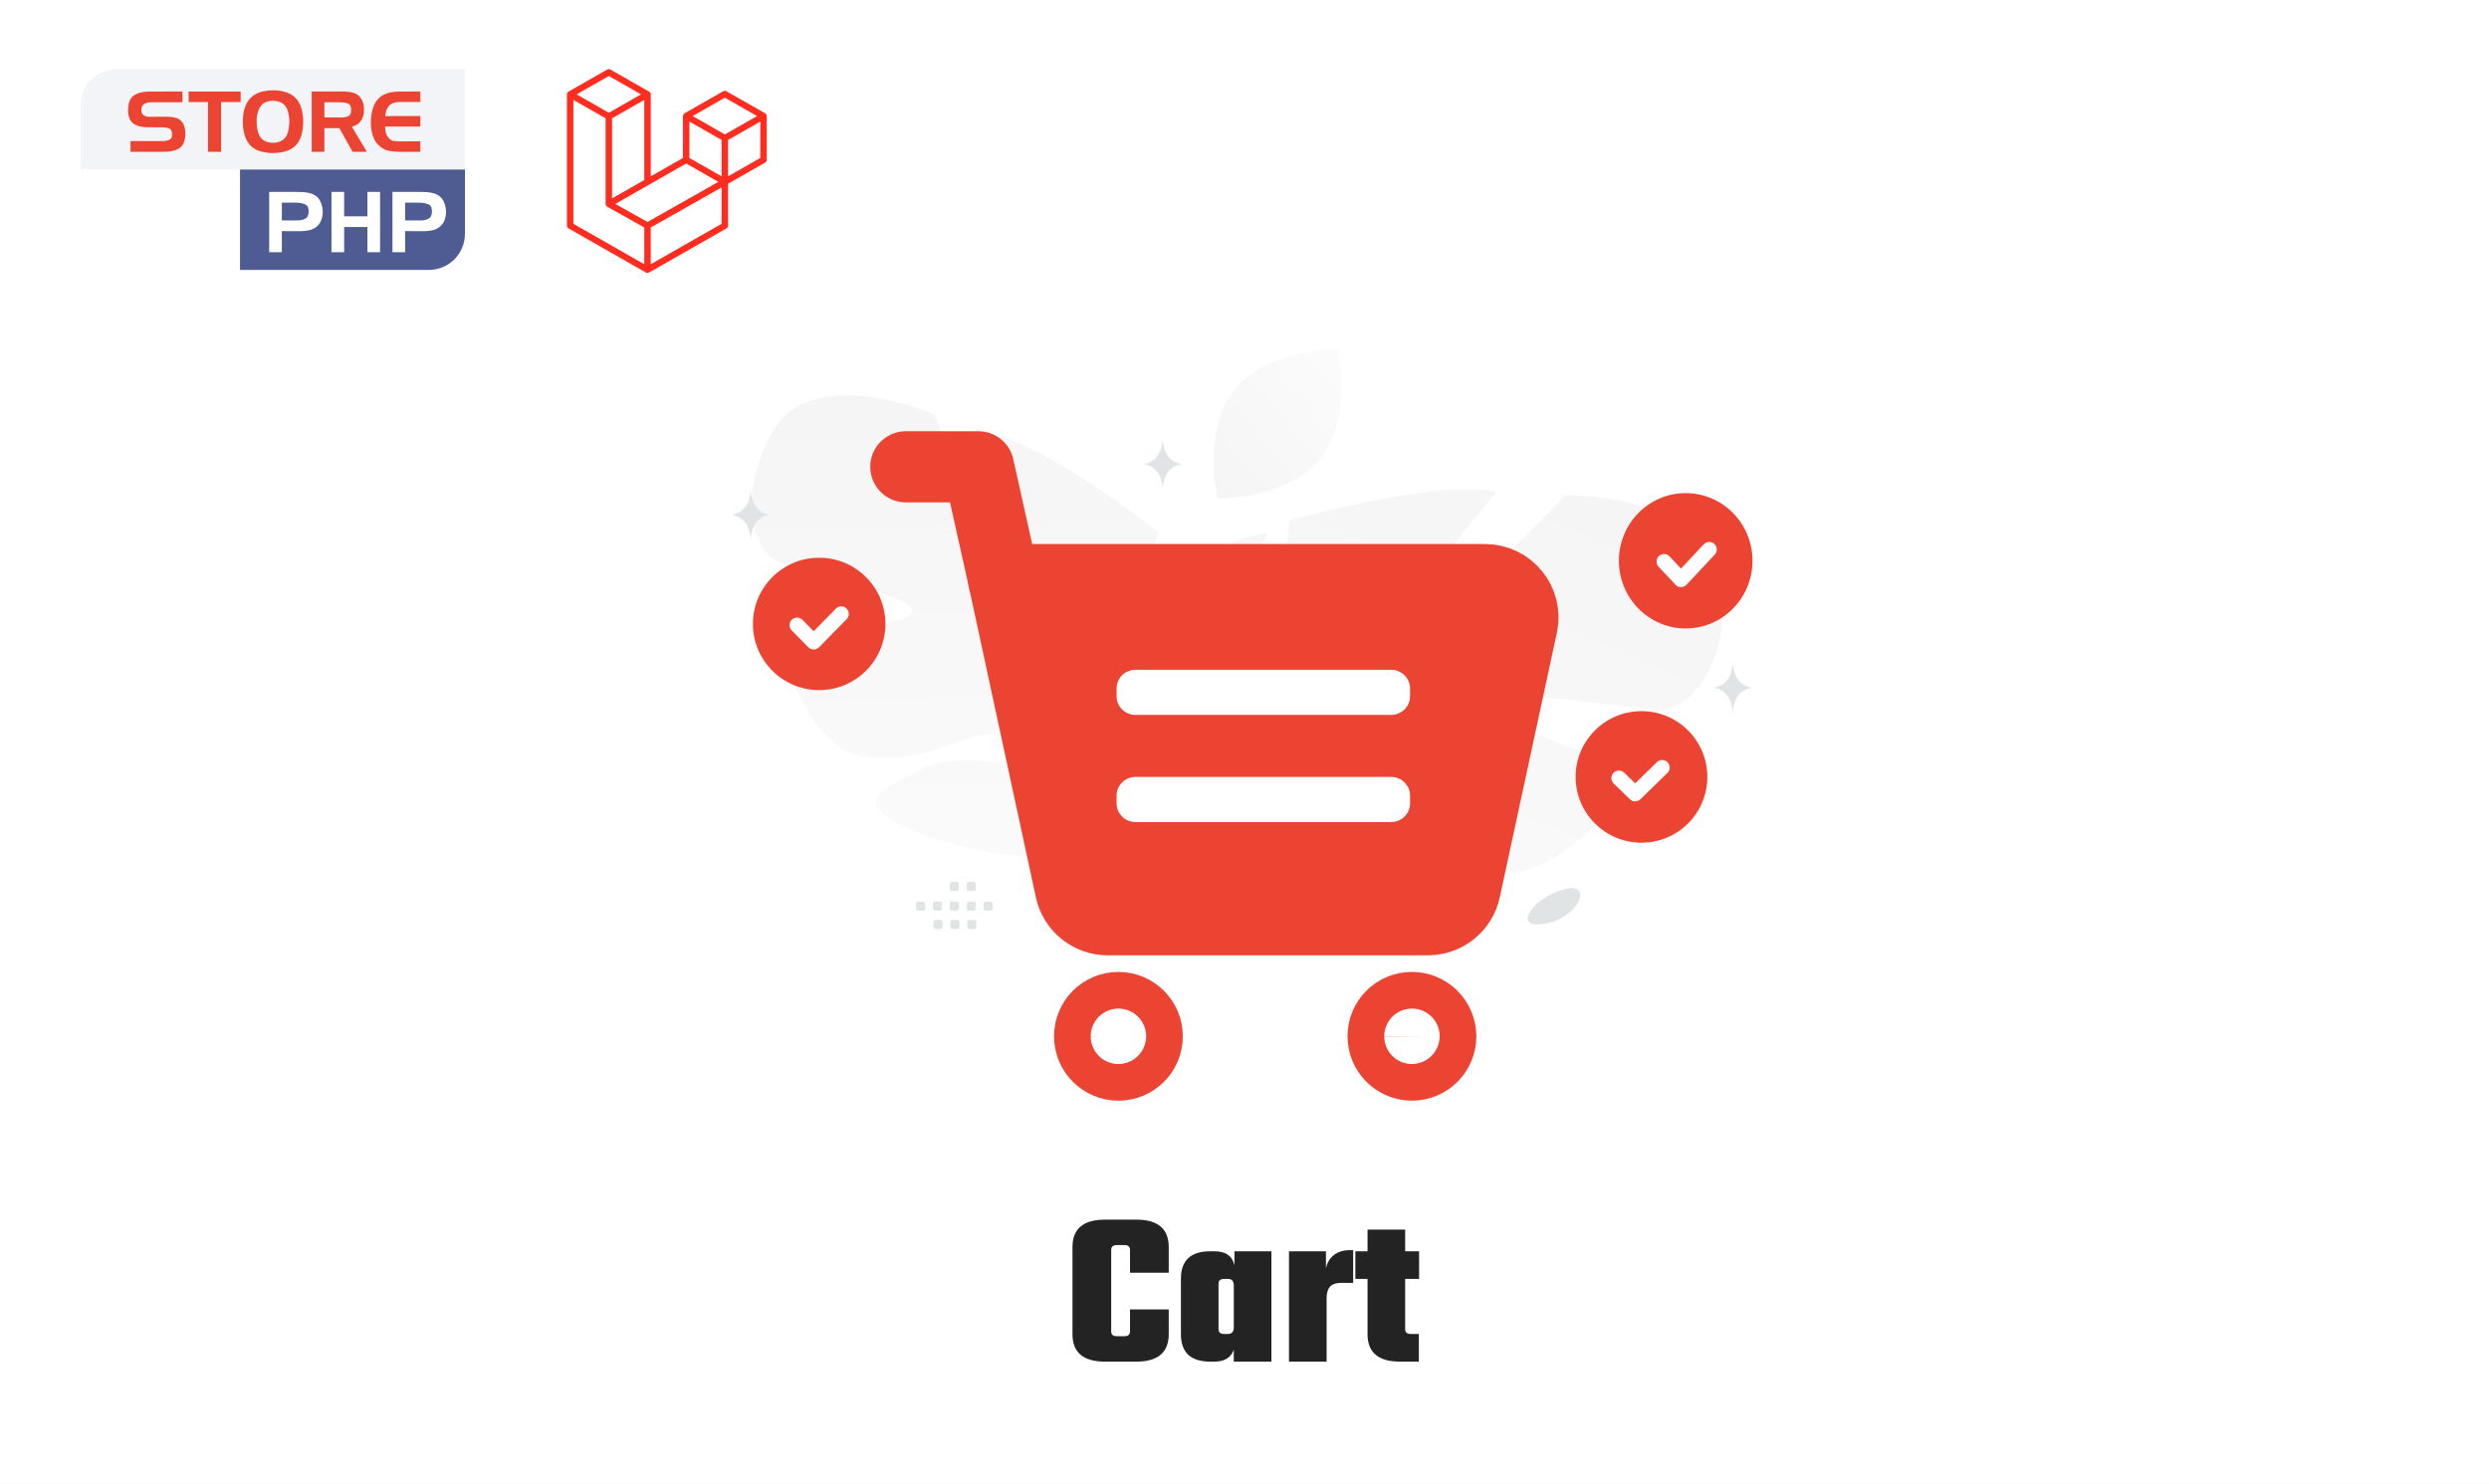
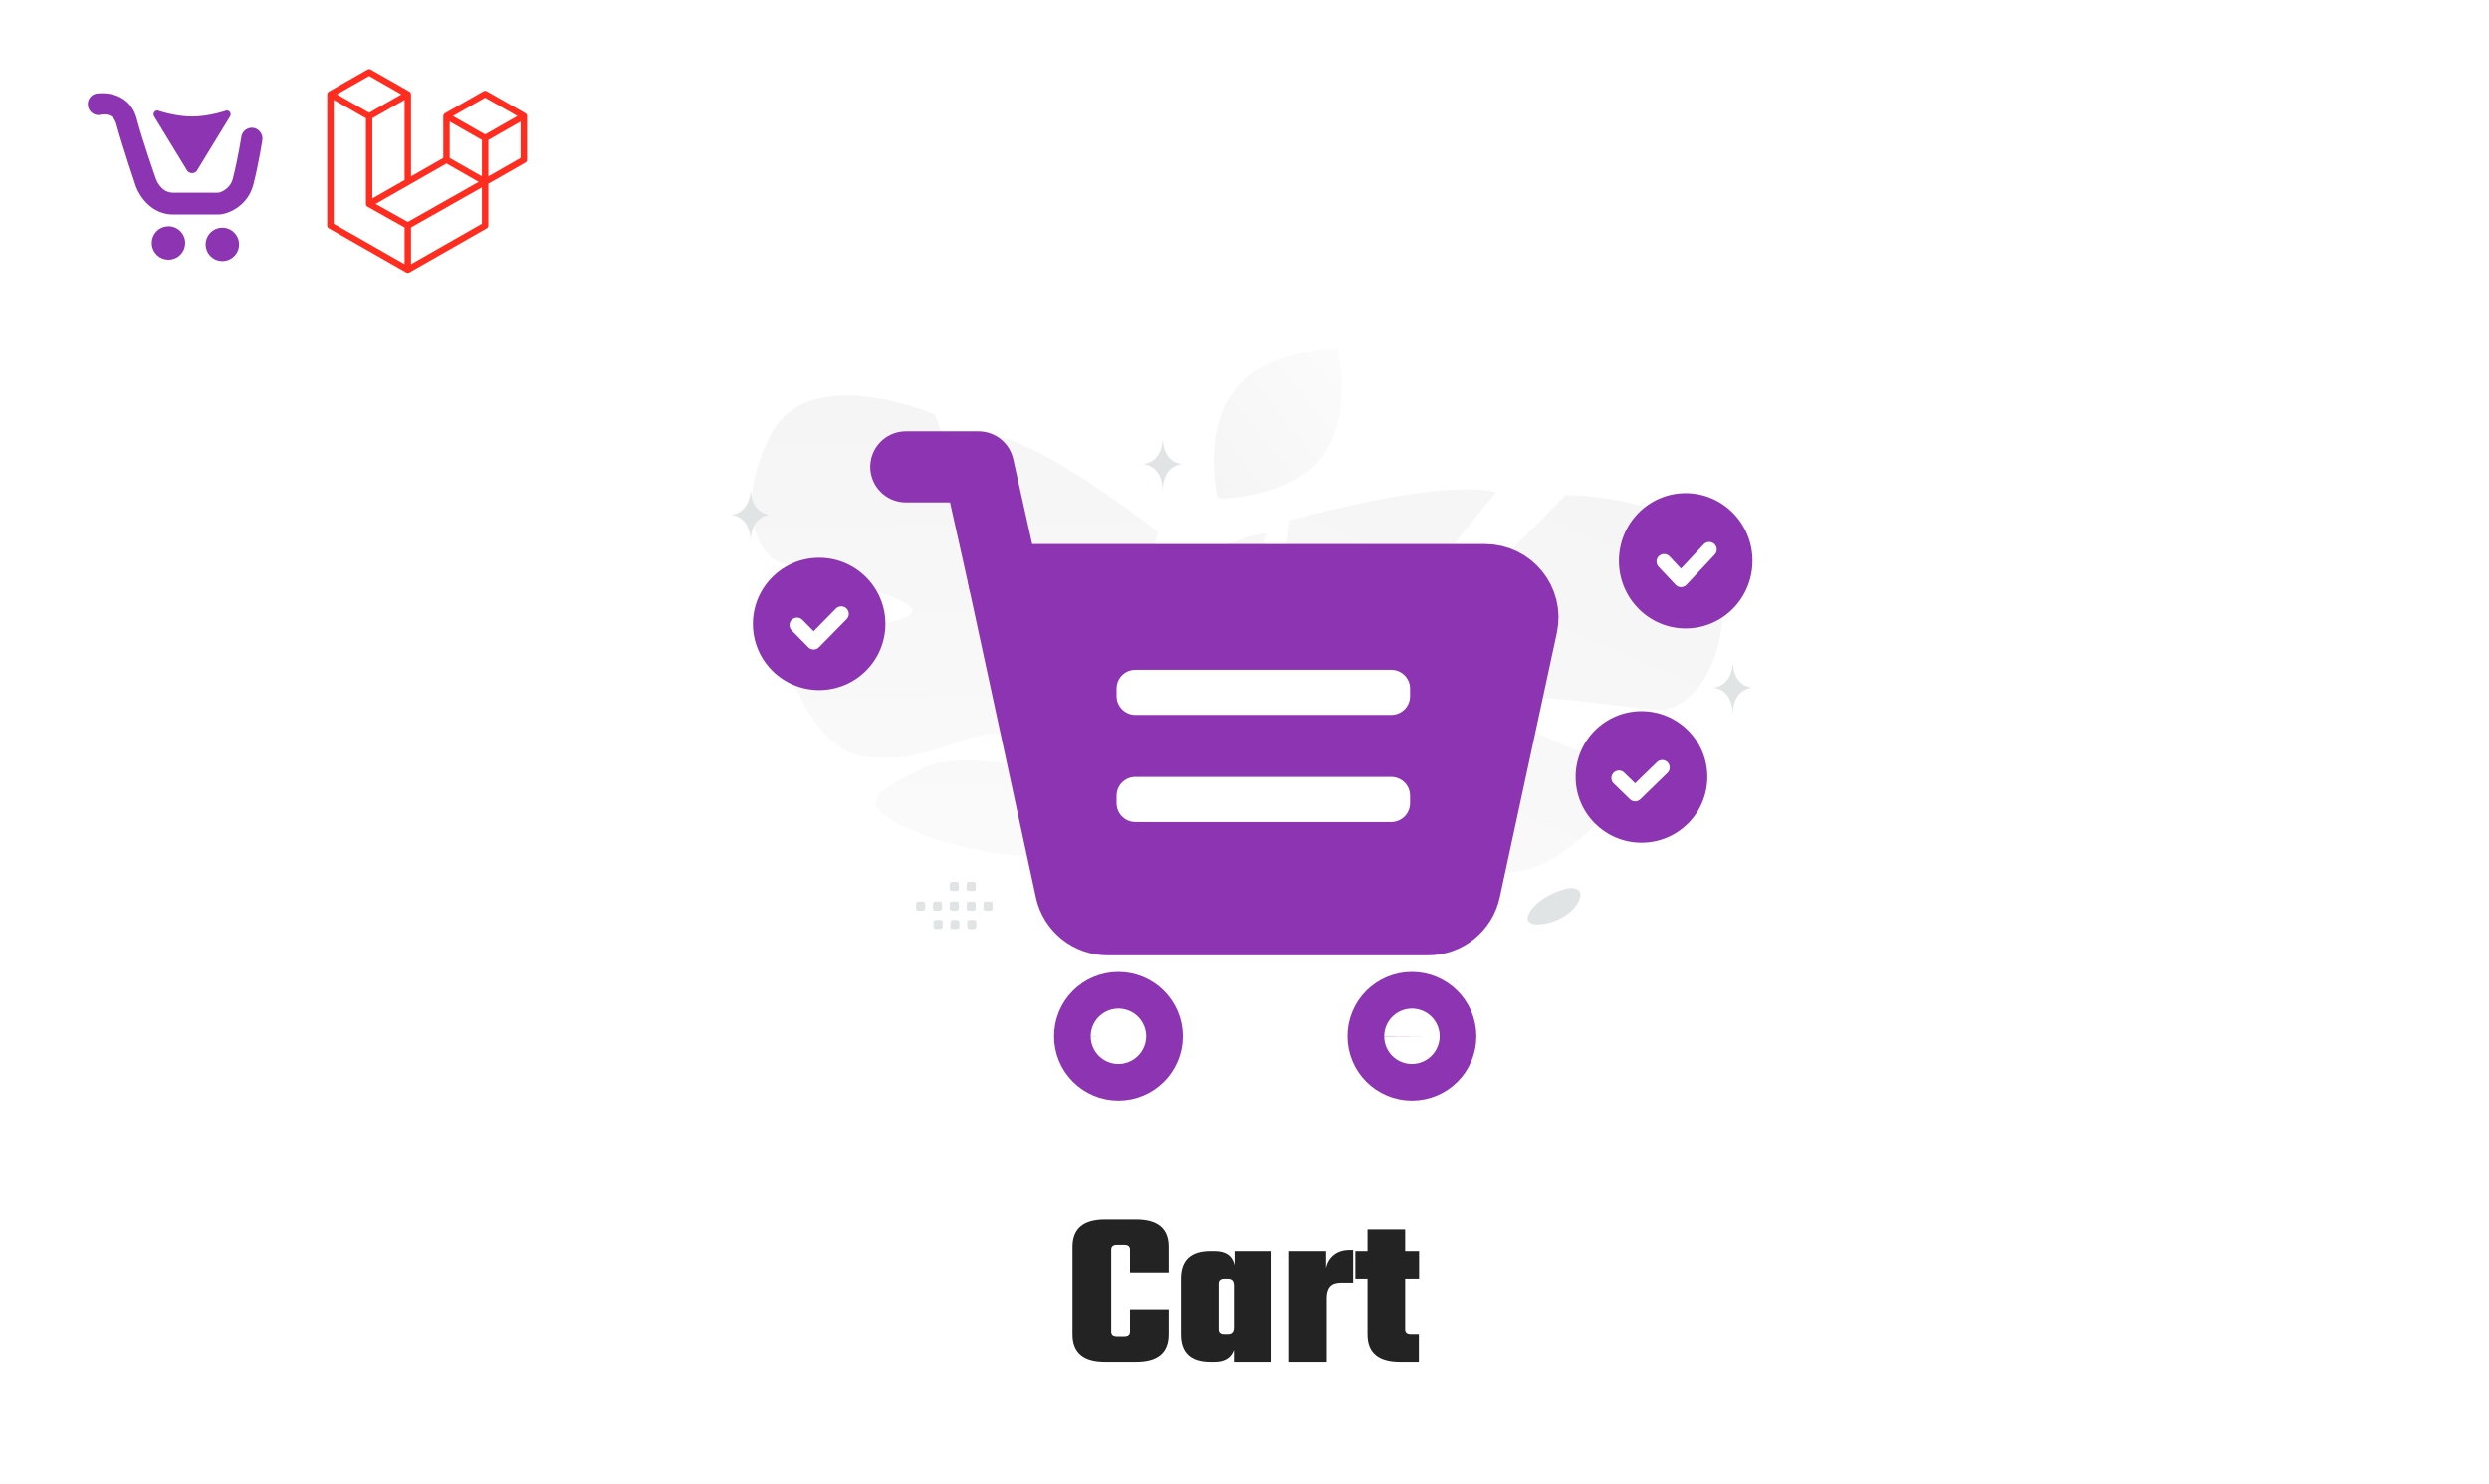
<svg xmlns="http://www.w3.org/2000/svg" width="1080" height="644" viewBox="0 0 1080 644" fill="none">
  <rect width="1080" height="644" fill="white" />
-   <path fill-rule="evenodd" clip-rule="evenodd" d="M332.647 50.015C332.679 50.133 332.696 50.254 332.696 50.376V69.366C332.696 69.61 332.631 69.85 332.508 70.06C332.385 70.271 332.207 70.446 331.994 70.567L315.915 79.744V97.933C315.915 98.428 315.65 98.885 315.217 99.134L281.653 118.287C281.576 118.33 281.493 118.358 281.409 118.387C281.377 118.397 281.348 118.416 281.315 118.425C281.08 118.486 280.833 118.486 280.599 118.425C280.56 118.415 280.525 118.394 280.489 118.38C280.412 118.352 280.332 118.328 280.258 118.287L246.702 99.134C246.489 99.013 246.312 98.838 246.188 98.627C246.065 98.416 246 98.176 246 97.933V40.963C246 40.838 246.017 40.717 246.049 40.599C246.059 40.559 246.084 40.523 246.098 40.483C246.124 40.411 246.148 40.336 246.187 40.269C246.213 40.224 246.251 40.187 246.283 40.146C246.323 40.09 246.36 40.033 246.407 39.985C246.447 39.945 246.499 39.916 246.545 39.881C246.595 39.839 246.641 39.794 246.698 39.762H246.7L263.479 30.185C263.692 30.064 263.932 30 264.178 30C264.423 30 264.664 30.064 264.876 30.185L281.655 39.762H281.659C281.714 39.796 281.762 39.839 281.812 39.879C281.858 39.914 281.908 39.945 281.948 39.983C281.997 40.033 282.032 40.09 282.074 40.146C282.104 40.187 282.144 40.224 282.168 40.269C282.209 40.338 282.231 40.411 282.259 40.483C282.273 40.523 282.298 40.559 282.308 40.601C282.34 40.719 282.357 40.84 282.357 40.963V76.546L296.339 68.565V50.375C296.339 50.254 296.356 50.131 296.388 50.015C296.4 49.973 296.423 49.937 296.437 49.897C296.465 49.824 296.489 49.75 296.527 49.682C296.554 49.637 296.592 49.601 296.622 49.559C296.664 49.504 296.699 49.447 296.747 49.398C296.788 49.359 296.838 49.329 296.884 49.295C296.936 49.253 296.981 49.208 297.037 49.175H297.039L313.82 39.599C314.032 39.477 314.273 39.414 314.518 39.414C314.763 39.414 315.004 39.477 315.217 39.599L331.996 49.175C332.055 49.21 332.1 49.253 332.153 49.293C332.197 49.328 332.247 49.359 332.287 49.397C332.336 49.447 332.371 49.504 332.413 49.559C332.444 49.601 332.483 49.637 332.507 49.682C332.547 49.75 332.57 49.824 332.598 49.897C332.614 49.937 332.637 49.973 332.647 50.015V50.015ZM329.899 68.565V52.773L324.027 56.124L315.915 60.754V76.546L329.901 68.565H329.899ZM313.12 97.131V81.329L305.141 85.847L282.355 98.737V114.688L313.12 97.131ZM248.797 43.36V97.131L279.558 114.687V98.739L263.488 89.724L263.483 89.72L263.476 89.717C263.422 89.686 263.376 89.641 263.326 89.603C263.282 89.568 263.231 89.54 263.193 89.502L263.189 89.497C263.144 89.454 263.113 89.4 263.074 89.352C263.039 89.305 262.997 89.265 262.969 89.217L262.968 89.211C262.936 89.159 262.917 89.097 262.894 89.038C262.872 88.986 262.842 88.938 262.828 88.882V88.881C262.81 88.815 262.807 88.746 262.8 88.678C262.793 88.626 262.779 88.574 262.779 88.522V88.519V51.34L254.669 46.709L248.797 43.362V43.36ZM264.179 32.986L250.199 40.963L264.176 48.94L278.154 40.961L264.176 32.986H264.179ZM271.45 82.769L279.56 78.141V43.36L273.688 46.711L265.576 51.34V86.122L271.45 82.769ZM314.518 42.399L300.54 50.376L314.518 58.353L328.495 50.375L314.518 42.399V42.399ZM313.12 60.754L305.008 56.124L299.136 52.773V68.565L307.246 73.193L313.12 76.546V60.754ZM280.955 96.34L301.458 84.737L311.707 78.939L297.739 70.967L281.657 80.146L266.999 88.51L280.955 96.34V96.34Z" fill="#FF2D20" />
-   <g clip-path="url(#clip0_239_2)">
-     <path d="M35 45.665C35 37.013 42.007 30 50.65 30H201.744V73.576H35V45.665Z" fill="#F3F4F7" />
-     <path d="M79.153 44.377H65.567C64.377 44.401 63.37 44.657 62.544 45.143C61.743 45.604 61.342 46.504 61.342 47.84C61.342 48.861 61.682 49.59 62.362 50.028C63.066 50.465 63.879 50.684 64.802 50.684L72.087 50.648C72.354 50.672 72.633 50.684 72.924 50.684C73.216 50.684 73.507 50.696 73.798 50.72C74.648 50.769 75.486 50.915 76.312 51.158C77.137 51.377 77.865 51.79 78.497 52.397C79.08 52.932 79.517 53.576 79.808 54.33C80.099 55.083 80.281 55.861 80.354 56.663C80.379 56.906 80.391 57.149 80.391 57.392C80.415 57.611 80.427 57.841 80.427 58.084C80.379 61.123 79.541 63.188 77.914 64.282C76.287 65.351 74.078 65.886 71.285 65.886H56.644V61.22H70.411C71.625 61.244 72.669 61.05 73.543 60.636C74.442 60.223 74.806 59.288 74.636 57.829C74.515 56.687 74.09 55.982 73.361 55.715C72.633 55.447 71.771 55.302 70.775 55.277L64.292 55.241C61.597 55.265 59.46 54.73 57.882 53.637C56.328 52.519 55.563 50.514 55.587 47.622C55.636 44.584 56.474 42.518 58.101 41.424C59.752 40.306 61.974 39.747 64.766 39.747L79.153 39.711V44.377ZM90.257 44.304H81.843V39.747H104.425V44.304H95.939V65.886H90.257V44.304ZM111.824 48.861C111.654 49.517 111.532 50.186 111.46 50.866C111.387 51.522 111.35 52.179 111.35 52.835C111.35 53.515 111.387 54.196 111.46 54.876C111.557 55.533 111.678 56.177 111.824 56.809C112.091 57.926 112.528 58.899 113.135 59.725C113.766 60.551 114.641 61.159 115.757 61.548C116.17 61.694 116.607 61.803 117.069 61.876C117.53 61.949 117.991 61.985 118.453 61.985C118.914 61.985 119.375 61.949 119.837 61.876C120.298 61.803 120.735 61.694 121.148 61.548C122.265 61.159 123.139 60.551 123.77 59.725C124.402 58.899 124.839 57.926 125.081 56.809C125.227 56.177 125.336 55.533 125.409 54.876C125.506 54.196 125.555 53.515 125.555 52.835C125.555 52.179 125.506 51.522 125.409 50.866C125.336 50.186 125.227 49.529 125.081 48.898C124.839 47.78 124.402 46.807 123.77 45.981C123.139 45.13 122.265 44.523 121.148 44.158C120.735 44.013 120.298 43.903 119.837 43.83C119.375 43.757 118.914 43.721 118.453 43.721C117.991 43.721 117.53 43.757 117.069 43.83C116.607 43.903 116.17 44.013 115.757 44.158C114.641 44.547 113.778 45.155 113.171 45.981C112.564 46.807 112.115 47.78 111.824 48.898V48.861ZM106.142 47.002C106.773 45.082 107.696 43.526 108.91 42.336C110.148 41.12 111.763 40.258 113.754 39.747C114.483 39.577 115.235 39.443 116.012 39.346C116.789 39.249 117.566 39.2 118.343 39.2C119.169 39.176 120.006 39.213 120.856 39.31C121.706 39.407 122.52 39.565 123.297 39.784C125.239 40.27 126.83 41.12 128.068 42.336C129.306 43.551 130.217 45.118 130.8 47.038C131.042 47.913 131.224 48.837 131.346 49.809C131.492 50.781 131.564 51.753 131.564 52.725C131.564 53.77 131.504 54.791 131.382 55.788C131.261 56.784 131.067 57.732 130.8 58.631C130.217 60.6 129.294 62.192 128.032 63.407C126.769 64.598 125.142 65.424 123.151 65.886C122.374 66.081 121.573 66.214 120.747 66.287C119.922 66.384 119.084 66.433 118.234 66.433C117.481 66.433 116.729 66.384 115.976 66.287C115.223 66.19 114.483 66.056 113.754 65.886C111.787 65.424 110.173 64.598 108.91 63.407C107.648 62.192 106.725 60.6 106.142 58.631C105.899 57.781 105.705 56.857 105.559 55.861C105.438 54.864 105.377 53.856 105.377 52.835C105.377 51.814 105.438 50.806 105.559 49.809C105.681 48.788 105.875 47.865 106.142 47.038V47.002ZM135.259 39.711H148.808C149.075 39.735 149.33 39.747 149.573 39.747C149.84 39.747 150.107 39.759 150.374 39.784C151.37 39.832 152.341 39.99 153.288 40.258C154.259 40.525 155.109 41.023 155.837 41.752C156.493 42.384 156.979 43.126 157.294 43.976C157.634 44.827 157.841 45.702 157.913 46.601C157.913 46.771 157.913 46.941 157.913 47.111C157.938 47.281 157.95 47.452 157.95 47.622C157.974 49.444 157.549 51.024 156.675 52.361C155.825 53.673 154.49 54.548 152.669 54.986L159.188 65.886H152.997L147.242 55.605H140.759V65.886H135.259V39.711ZM147.497 44.377H140.759V50.976H147.497C147.545 51 147.594 51.012 147.643 51.012C147.691 51.012 147.74 51.012 147.788 51.012C148.954 51.012 150.01 50.842 150.957 50.502C151.928 50.137 152.402 49.201 152.377 47.695C152.377 46.139 151.867 45.203 150.848 44.888C149.852 44.572 148.735 44.414 147.497 44.414V44.377ZM173.356 44.268C171.341 44.292 169.836 44.839 168.84 45.908C167.844 46.953 167.286 48.448 167.165 50.392L182.389 50.356V54.913H167.128C167.128 55.836 167.225 56.723 167.42 57.574C167.638 58.425 168.063 59.202 168.694 59.907C169.253 60.563 169.909 60.977 170.661 61.147C171.438 61.293 172.227 61.365 173.029 61.365C173.077 61.365 173.126 61.365 173.174 61.365C173.247 61.365 173.308 61.365 173.356 61.365L182.389 61.329V65.886H173.101C171.62 65.886 170.188 65.752 168.804 65.485C167.444 65.218 166.157 64.598 164.943 63.626C163.486 62.435 162.466 60.989 161.883 59.288C161.301 57.562 160.985 55.8 160.937 54.001C160.912 53.613 160.9 53.236 160.9 52.871C160.924 52.507 160.949 52.142 160.973 51.778C161.24 47.646 162.357 44.608 164.324 42.664C166.315 40.719 169.289 39.747 173.247 39.747L182.389 39.711V44.268H173.356Z" fill="#EB4433" />
-     <path d="M104.145 73.576H201.744V101.487C201.744 110.139 194.738 117.152 186.094 117.152H104.145V73.576Z" fill="#4F5B93" />
-     <path d="M128.673 87.953H122.299V95.682H129C130.336 95.682 131.489 95.427 132.461 94.916C133.432 94.382 133.917 93.361 133.917 91.854C133.966 90.177 133.444 89.12 132.351 88.682C131.283 88.221 130.057 87.99 128.673 87.99V87.953ZM116.799 83.287H128.745C128.77 83.311 128.794 83.323 128.818 83.323C128.867 83.323 128.903 83.323 128.928 83.323C129.389 83.323 129.85 83.323 130.312 83.323C130.773 83.323 131.234 83.347 131.696 83.396C132.521 83.445 133.335 83.566 134.136 83.761C134.961 83.931 135.726 84.222 136.43 84.636C137.718 85.389 138.628 86.422 139.162 87.734C139.721 89.047 140.012 90.42 140.036 91.854C140.06 93.166 139.83 94.43 139.344 95.645C138.883 96.861 138.106 97.869 137.013 98.671C136.09 99.327 135.083 99.765 133.99 99.984C132.922 100.178 131.829 100.299 130.712 100.348C130.421 100.348 130.13 100.348 129.838 100.348C129.547 100.348 129.255 100.348 128.964 100.348L122.299 100.312V109.462H116.799V83.287ZM149.331 83.287V93.895H159.42V83.287H164.919V109.462H159.42V98.525H149.331V109.462H143.831V83.287H149.331ZM182.167 87.953H175.794V95.682H182.495C183.831 95.682 184.984 95.427 185.955 94.916C186.926 94.382 187.412 93.361 187.412 91.854C187.461 90.177 186.939 89.12 185.846 88.682C184.777 88.221 183.551 87.99 182.167 87.99V87.953ZM170.294 83.287H182.24C182.264 83.311 182.289 83.323 182.313 83.323C182.362 83.323 182.398 83.323 182.422 83.323C182.884 83.323 183.345 83.323 183.806 83.323C184.268 83.323 184.729 83.347 185.19 83.396C186.016 83.445 186.829 83.566 187.631 83.761C188.456 83.931 189.221 84.222 189.925 84.636C191.212 85.389 192.123 86.422 192.657 87.734C193.215 89.047 193.507 90.42 193.531 91.854C193.555 93.166 193.325 94.43 192.839 95.645C192.378 96.861 191.601 97.869 190.508 98.671C189.585 99.327 188.578 99.765 187.485 99.984C186.416 100.178 185.324 100.299 184.207 100.348C183.916 100.348 183.624 100.348 183.333 100.348C183.041 100.348 182.75 100.348 182.459 100.348L175.794 100.312V109.462H170.294V83.287Z" fill="white" />
-   </g>
-   <g clip-path="url(#clip1_239_2)">
-     <path d="M747.171 252.944C743.589 214.225 679.124 214.923 679.124 214.923C679.124 214.923 625.455 272.264 612.852 271.661C600.248 271.058 649.159 213.678 649.159 213.678C625.661 207.216 559.655 225.896 559.655 225.896C559.655 225.896 550.364 302.063 538.296 298.378C526.227 294.694 549.965 231.352 549.965 231.352C525.631 234.266 499.348 257.479 499.348 257.479C464.717 296.697 516.904 339.112 516.904 339.112C516.904 339.112 513.115 365.439 491.691 392.666C491.691 392.666 487.075 397.578 481.718 406.363L488.021 407.46C488.809 405.894 489.664 404.363 490.585 402.87C490.59 402.858 490.592 402.852 490.604 402.842C490.62 402.82 490.628 402.801 490.644 402.779C491.243 401.882 492.111 400.601 493.177 399.051L493.18 399.045L493.183 399.04C495.764 395.602 497.555 393.048 498.723 391.184L498.73 391.165C506.564 380.337 517.561 366.371 523.67 364.105C523.67 364.105 523.142 363.003 522.821 360.981C523.094 361.977 523.37 363.018 523.67 364.105C530.438 389.092 583.737 402.326 614.878 401.389C646.019 400.452 634.389 389.699 620.592 373.132C606.794 356.564 572.242 354.292 563.161 347.157C554.081 340.021 569.663 337.177 589.446 342.201C609.219 347.227 615.761 368.999 647.602 377.71C679.444 386.422 714.714 329.847 714.714 329.847C691.149 332.896 653.202 313.594 653 305.625C652.801 297.651 712.034 308.743 721.683 308.04C731.348 307.337 750.754 291.665 747.171 252.944Z" fill="url(#paint0_linear_239_2)" />
-     <path d="M334.791 188.114C351.383 156.671 405.532 179.836 405.532 179.836C405.532 179.836 430.722 247.054 441.567 250.959C452.412 254.864 431.251 189.279 431.251 189.279C453.343 192.05 502.49 230.941 502.49 230.941C502.49 230.941 483.638 298.516 495.112 299.631C506.585 300.746 508.754 238.942 508.754 238.942C528.265 249.924 542.307 278.732 542.307 278.732C557.784 323.979 498.887 341.521 498.887 341.521C498.887 341.521 492.858 365.081 501.394 395.576C501.394 395.576 503.568 401.342 505.009 410.636L499.306 409.355C499.19 407.756 499.005 406.164 498.752 404.582C498.752 404.569 498.752 404.562 498.746 404.551C498.739 404.526 498.739 404.507 498.733 404.483C498.542 403.516 498.259 402.13 497.901 400.449V400.436C496.929 396.63 496.312 393.845 495.98 391.862V391.843C493.166 379.956 488.78 364.311 484.42 360.258C484.42 360.258 485.251 359.513 486.231 357.918C485.652 358.662 485.054 359.445 484.42 360.258C469.953 378.989 420.344 371.499 394.396 359.802C368.449 348.106 382.029 343.098 399.477 333.939C416.925 324.78 446.876 334.962 457.038 332.116C467.2 329.27 455.049 321.41 436.596 318.725C418.151 316.046 405.002 332.14 375.083 328.346C345.162 324.552 335.229 264.424 335.229 264.424C354.044 275.252 392.826 272.24 395.789 265.581C398.751 258.917 344.886 247.541 336.99 243.568C329.082 239.589 318.199 219.559 334.791 188.114Z" fill="url(#paint1_linear_239_2)" />
-     <path d="M435.503 251.561L424.595 202.615H393.051" stroke="#EB4432" stroke-width="30.865" stroke-linecap="round" stroke-linejoin="round" />
-     <path fill-rule="evenodd" clip-rule="evenodd" d="M464.57 386.254L435.502 251.561H644.32C654.829 251.561 662.648 261.191 660.454 271.412L635.676 386.254C634.043 393.817 627.329 399.215 619.542 399.215H480.688C472.917 399.215 466.203 393.817 464.57 386.254Z" fill="#EB4432" stroke="#EB4432" stroke-width="30.865" stroke-linecap="round" stroke-linejoin="round" />
-     <path d="M612.616 441.839C608.222 441.839 604.656 445.403 604.699 449.793C604.699 454.183 608.265 457.746 612.658 457.746C617.052 457.746 620.618 454.183 620.618 449.793C620.597 445.403 617.031 441.839 612.616 441.839ZM485.271 441.839C480.877 441.839 477.311 445.403 477.353 449.793C477.332 454.183 480.898 457.746 485.292 457.746C489.686 457.746 493.252 454.183 493.252 449.793C493.252 445.403 489.686 441.839 485.271 441.839Z" stroke="#EB4432" stroke-width="39.978" stroke-linecap="round" stroke-linejoin="round" />
-     <path fill-rule="evenodd" clip-rule="evenodd" d="M712.257 365.768C696.478 365.768 683.684 352.985 683.684 337.217C683.684 321.449 696.478 308.665 712.257 308.665C728.037 308.665 740.831 321.449 740.831 337.217C740.831 352.985 728.037 365.768 712.257 365.768Z" fill="#EB4432" />
-     <path d="M721.238 333.138L709.505 344.558L702.461 337.707" stroke="white" stroke-width="6.539" stroke-linecap="round" stroke-linejoin="round" />
-     <path fill-rule="evenodd" clip-rule="evenodd" d="M731.442 272.771C715.437 272.771 702.461 259.622 702.461 243.403C702.461 227.185 715.437 214.036 731.442 214.036C747.448 214.036 760.424 227.185 760.424 243.403C760.424 259.622 747.448 272.771 731.442 272.771Z" fill="#EB4432" />
+   <g clip-path="url(#clip0_981_2)">
+     <path d="M747.172 252.944C743.589 214.225 679.124 214.923 679.124 214.923C679.124 214.923 625.456 272.264 612.852 271.661C600.248 271.058 649.159 213.678 649.159 213.678C625.661 207.216 559.655 225.896 559.655 225.896C559.655 225.896 550.364 302.063 538.296 298.378C526.228 294.694 549.966 231.352 549.966 231.352C525.631 234.266 499.348 257.479 499.348 257.479C464.717 296.697 516.905 339.112 516.905 339.112C516.905 339.112 513.116 365.439 491.691 392.666C491.691 392.666 487.075 397.578 481.718 406.363L488.021 407.46C488.809 405.894 489.665 404.363 490.585 402.87C490.59 402.858 490.592 402.852 490.604 402.842C490.62 402.82 490.628 402.801 490.644 402.779C491.243 401.882 492.111 400.601 493.178 399.051L493.181 399.045L493.183 399.04C495.764 395.602 497.555 393.048 498.723 391.184L498.73 391.165C506.564 380.337 517.561 366.371 523.67 364.105C523.67 364.105 523.142 363.003 522.821 360.981C523.094 361.977 523.37 363.018 523.67 364.105C530.438 389.092 583.737 402.326 614.878 401.389C646.019 400.452 634.39 389.699 620.592 373.132C606.794 356.564 572.242 354.292 563.161 347.157C554.081 340.021 569.664 337.177 589.446 342.201C609.219 347.227 615.761 368.999 647.602 377.71C679.444 386.422 714.715 329.847 714.715 329.847C691.149 332.896 653.202 313.594 653.001 305.625C652.801 297.651 712.034 308.743 721.683 308.04C731.348 307.337 750.755 291.665 747.172 252.944V252.944Z" fill="url(#paint0_linear_981_2)" />
+     <path d="M334.791 188.114C351.383 156.671 405.532 179.836 405.532 179.836C405.532 179.836 430.722 247.054 441.567 250.959C452.412 254.864 431.251 189.279 431.251 189.279C453.343 192.05 502.49 230.941 502.49 230.941C502.49 230.941 483.638 298.516 495.112 299.631C506.585 300.746 508.754 238.942 508.754 238.942C528.265 249.924 542.307 278.732 542.307 278.732C557.784 323.979 498.887 341.521 498.887 341.521C498.887 341.521 492.858 365.081 501.394 395.576C501.394 395.576 503.568 401.342 505.009 410.636L499.306 409.355C499.19 407.756 499.005 406.164 498.752 404.582C498.752 404.569 498.752 404.562 498.746 404.551C498.739 404.526 498.739 404.507 498.733 404.483C498.542 403.516 498.259 402.13 497.901 400.449V400.436C496.929 396.63 496.313 393.845 495.98 391.862V391.843C493.166 379.956 488.78 364.311 484.42 360.258C484.42 360.258 485.251 359.513 486.231 357.918C485.652 358.662 485.054 359.445 484.42 360.258C469.953 378.989 420.344 371.499 394.396 359.802C368.449 348.106 382.029 343.098 399.477 333.939C416.925 324.78 446.876 334.962 457.038 332.116C467.2 329.27 455.049 321.41 436.596 318.725C418.151 316.046 405.002 332.14 375.083 328.346C345.162 324.552 335.229 264.424 335.229 264.424C354.044 275.252 392.826 272.24 395.789 265.581C398.751 258.917 344.886 247.541 336.99 243.568C329.082 239.589 318.199 219.559 334.791 188.114V188.114Z" fill="url(#paint1_linear_981_2)" />
+     <path d="M435.503 251.561L424.595 202.615H393.051" stroke="#8C34B1" stroke-width="30.865" stroke-linecap="round" stroke-linejoin="round" />
+     <path fill-rule="evenodd" clip-rule="evenodd" d="M464.57 386.254L435.502 251.561H644.32C654.829 251.561 662.648 261.191 660.454 271.412L635.676 386.254C634.043 393.817 627.329 399.215 619.542 399.215H480.688C472.917 399.215 466.203 393.817 464.57 386.254Z" fill="#8C34B1" stroke="#8C34B1" stroke-width="30.865" stroke-linecap="round" stroke-linejoin="round" />
+     <path d="M612.616 441.839C608.222 441.839 604.656 445.403 604.699 449.793C604.699 454.183 608.265 457.746 612.658 457.746C617.052 457.746 620.618 454.183 620.618 449.793C620.597 445.403 617.031 441.839 612.616 441.839ZM485.271 441.839C480.877 441.839 477.311 445.403 477.353 449.793C477.332 454.183 480.898 457.746 485.292 457.746C489.686 457.746 493.252 454.183 493.252 449.793C493.252 445.403 489.686 441.839 485.271 441.839Z" stroke="#8C34B1" stroke-width="39.978" stroke-linecap="round" stroke-linejoin="round" />
+     <path fill-rule="evenodd" clip-rule="evenodd" d="M712.257 365.768C696.478 365.768 683.684 352.985 683.684 337.217C683.684 321.449 696.478 308.665 712.257 308.665C728.037 308.665 740.831 321.449 740.831 337.217C740.831 352.985 728.037 365.768 712.257 365.768Z" fill="#8C34B1" />
+     <path d="M721.238 333.138L709.505 344.558L702.46 337.707" stroke="white" stroke-width="6.539" stroke-linecap="round" stroke-linejoin="round" />
+     <path fill-rule="evenodd" clip-rule="evenodd" d="M731.442 272.771C715.437 272.771 702.46 259.622 702.46 243.403C702.46 227.185 715.437 214.036 731.442 214.036C747.448 214.036 760.424 227.185 760.424 243.403C760.424 259.622 747.448 272.771 731.442 272.771Z" fill="#8C34B1" />
    <path d="M741.647 238.508L729.404 251.561L722.054 243.73" stroke="white" stroke-width="6.539" stroke-linecap="round" stroke-linejoin="round" />
-     <path fill-rule="evenodd" clip-rule="evenodd" d="M355.446 299.533C339.57 299.533 326.697 286.67 326.697 270.806C326.697 254.941 339.57 242.078 355.446 242.078C371.323 242.078 384.195 254.941 384.195 270.806C384.195 286.67 371.323 299.533 355.446 299.533Z" fill="#EB4432" />
+     <path fill-rule="evenodd" clip-rule="evenodd" d="M355.446 299.533C339.57 299.533 326.697 286.67 326.697 270.806C326.697 254.941 339.57 242.078 355.446 242.078C371.323 242.078 384.195 254.941 384.195 270.806C384.195 286.67 371.323 299.533 355.446 299.533Z" fill="#8C34B1" />
    <path d="M365.03 266.453L353.053 278.64L345.863 271.329" stroke="white" stroke-width="6.539" stroke-linecap="round" stroke-linejoin="round" />
    <path d="M603.678 290.718H492.649C488.14 290.718 484.485 294.37 484.485 298.875V302.138C484.485 306.643 488.14 310.296 492.649 310.296H603.678C608.187 310.296 611.842 306.643 611.842 302.138V298.875C611.842 294.37 608.187 290.718 603.678 290.718Z" fill="white" />
    <path d="M603.678 337.217H492.649C488.14 337.217 484.485 340.869 484.485 345.374V348.637C484.485 353.142 488.14 356.795 492.649 356.795H603.678C608.187 356.795 611.842 353.142 611.842 348.637V345.374C611.842 340.869 608.187 337.217 603.678 337.217Z" fill="white" />
-     <path d="M573.007 198.995C587.45 181.138 580.575 151.639 580.575 151.639C580.575 151.639 550.287 151.112 535.856 168.983C521.413 186.841 528.276 216.327 528.276 216.327C528.276 216.327 558.565 216.853 573.007 198.995Z" fill="url(#paint2_linear_239_2)" />
-     <path d="M751.916 288.271H751.792C751.054 298.342 743.28 298.497 743.28 298.497C743.28 298.497 751.853 298.658 751.853 310.296C751.853 298.658 760.424 298.497 760.424 298.497C760.424 298.497 752.654 298.342 751.916 288.271ZM504.551 191.194H504.426C503.689 201.266 495.915 201.421 495.915 201.421C495.915 201.421 504.487 201.582 504.487 213.22C504.487 201.582 513.06 201.421 513.06 201.421C513.06 201.421 505.289 201.266 504.551 191.194ZM325.763 213.22H325.638C324.9 223.292 317.127 223.447 317.127 223.447C317.127 223.447 325.699 223.608 325.699 235.246C325.699 223.608 334.271 223.447 334.271 223.447C334.271 223.447 326.501 223.292 325.763 213.22ZM679.019 385.871C674.11 387.313 667.568 390.217 664.044 395.508C660.522 400.8 665.176 402.071 671.171 400.782C677.166 399.494 682.99 395.779 685.175 390.858C687.36 385.936 683.047 384.687 679.019 385.871Z" fill="#E1E4E5" />
-     <path fill-rule="evenodd" clip-rule="evenodd" d="M398.407 391.321H400.516C401.026 391.321 401.437 391.737 401.437 392.242V394.349C401.437 394.859 401.022 395.27 400.516 395.27H398.407C398.163 395.269 397.929 395.171 397.757 394.999C397.584 394.827 397.487 394.593 397.486 394.349V392.242C397.486 392.121 397.51 392.001 397.556 391.889C397.602 391.777 397.67 391.676 397.755 391.59C397.841 391.505 397.943 391.437 398.054 391.391C398.166 391.345 398.286 391.321 398.407 391.321ZM405.72 391.321H407.829C408.335 391.321 408.75 391.737 408.75 392.242V394.349C408.75 394.859 408.335 395.27 407.829 395.27H405.72C405.476 395.269 405.242 395.171 405.07 394.999C404.898 394.827 404.8 394.593 404.799 394.349V392.242C404.799 391.737 405.215 391.321 405.72 391.321ZM413.038 391.321H415.147C415.653 391.321 416.068 391.737 416.068 392.242V394.349C416.068 394.859 415.653 395.27 415.147 395.27H413.038C412.794 395.269 412.56 395.171 412.388 394.999C412.215 394.827 412.118 394.593 412.117 394.349V392.242C412.117 392.121 412.141 392.001 412.187 391.889C412.233 391.777 412.301 391.676 412.386 391.59C412.472 391.505 412.573 391.437 412.685 391.391C412.797 391.345 412.917 391.321 413.038 391.321ZM420.352 391.321H422.461C422.966 391.321 423.382 391.737 423.382 392.242V394.349C423.382 394.859 422.966 395.27 422.461 395.27H420.352C420.107 395.27 419.873 395.173 419.699 395C419.526 394.828 419.428 394.594 419.427 394.349V392.242C419.429 391.998 419.528 391.764 419.701 391.592C419.874 391.42 420.107 391.323 420.352 391.321ZM427.665 391.321H429.775C430.285 391.321 430.699 391.737 430.699 392.242V394.349C430.699 394.859 430.285 395.27 429.775 395.27H427.665C427.421 395.269 427.188 395.171 427.015 394.999C426.843 394.827 426.745 394.593 426.744 394.349V392.242C426.744 391.737 427.159 391.321 427.665 391.321ZM405.988 399.29H408.098C408.603 399.29 409.018 399.705 409.018 400.21V402.323C409.018 402.828 408.603 403.242 408.098 403.242H405.988C405.744 403.242 405.51 403.145 405.337 402.973C405.165 402.801 405.068 402.567 405.067 402.323V400.215C405.067 400.094 405.09 399.973 405.136 399.861C405.182 399.749 405.25 399.647 405.335 399.561C405.421 399.475 405.523 399.407 405.635 399.36C405.747 399.314 405.867 399.29 405.988 399.29ZM413.302 399.29H415.411C415.917 399.29 416.332 399.705 416.332 400.21V402.323C416.332 402.828 415.917 403.242 415.411 403.242H413.302C413.058 403.241 412.824 403.144 412.652 402.972C412.479 402.8 412.382 402.566 412.381 402.323V400.215C412.38 400.094 412.404 399.973 412.45 399.861C412.495 399.749 412.563 399.647 412.649 399.561C412.734 399.475 412.836 399.407 412.948 399.36C413.06 399.314 413.181 399.29 413.302 399.29ZM420.616 399.29H422.724C423.235 399.29 423.65 399.705 423.65 400.21V402.323C423.65 402.828 423.235 403.242 422.724 403.242H420.616C420.372 403.241 420.138 403.144 419.966 402.972C419.793 402.8 419.696 402.566 419.695 402.323V400.215C419.695 399.705 420.11 399.29 420.616 399.29ZM413.038 382.761H415.147C415.653 382.761 416.068 383.175 416.068 383.681V385.789C416.068 386.298 415.653 386.708 415.147 386.708H413.038C412.794 386.708 412.56 386.611 412.388 386.438C412.215 386.266 412.118 386.033 412.117 385.789V383.681C412.117 383.56 412.14 383.44 412.187 383.328C412.233 383.217 412.301 383.115 412.386 383.03C412.472 382.944 412.573 382.876 412.685 382.83C412.797 382.784 412.917 382.76 413.038 382.761ZM420.352 382.761H422.461C422.966 382.761 423.382 383.175 423.382 383.681V385.789C423.382 386.298 422.966 386.708 422.461 386.708H420.352C420.107 386.708 419.873 386.612 419.699 386.439C419.526 386.267 419.428 386.033 419.427 385.789V383.681C419.429 383.437 419.528 383.204 419.701 383.032C419.874 382.86 420.107 382.762 420.352 382.761Z" fill="#E1E4E5" />
+     <path d="M573.007 198.995C587.45 181.138 580.575 151.639 580.575 151.639C580.575 151.639 550.287 151.112 535.856 168.983C521.413 186.841 528.276 216.327 528.276 216.327C528.276 216.327 558.565 216.853 573.007 198.995V198.995Z" fill="url(#paint2_linear_981_2)" />
+     <path d="M751.916 288.271H751.791C751.053 298.342 743.28 298.497 743.28 298.497C743.28 298.497 751.852 298.658 751.852 310.296C751.852 298.658 760.424 298.497 760.424 298.497C760.424 298.497 752.653 298.342 751.916 288.271ZM504.551 191.194H504.426C503.688 201.266 495.915 201.421 495.915 201.421C495.915 201.421 504.487 201.582 504.487 213.22C504.487 201.582 513.059 201.421 513.059 201.421C513.059 201.421 505.289 201.266 504.551 191.194V191.194ZM325.763 213.22H325.638C324.9 223.292 317.126 223.447 317.126 223.447C317.126 223.447 325.699 223.608 325.699 235.246C325.699 223.608 334.271 223.447 334.271 223.447C334.271 223.447 326.5 223.292 325.763 213.22V213.22ZM679.018 385.871C674.11 387.313 667.568 390.217 664.044 395.508C660.522 400.8 665.176 402.071 671.171 400.782C677.166 399.494 682.99 395.779 685.175 390.858C687.36 385.936 683.047 384.687 679.018 385.871Z" fill="#E1E4E5" />
+     <path fill-rule="evenodd" clip-rule="evenodd" d="M398.407 391.321H400.516C401.027 391.321 401.437 391.737 401.437 392.242V394.349C401.437 394.859 401.022 395.27 400.516 395.27H398.407C398.163 395.269 397.93 395.171 397.757 394.999C397.585 394.827 397.487 394.593 397.486 394.349V392.242C397.486 392.121 397.51 392.001 397.556 391.889C397.602 391.777 397.67 391.676 397.756 391.59C397.841 391.505 397.943 391.437 398.055 391.391C398.166 391.345 398.286 391.321 398.407 391.321ZM405.72 391.321H407.83C408.335 391.321 408.75 391.737 408.75 392.242V394.349C408.75 394.859 408.335 395.27 407.83 395.27H405.72C405.476 395.269 405.243 395.171 405.07 394.999C404.898 394.827 404.8 394.593 404.799 394.349V392.242C404.799 391.737 405.215 391.321 405.72 391.321ZM413.038 391.321H415.148C415.653 391.321 416.068 391.737 416.068 392.242V394.349C416.068 394.859 415.653 395.27 415.148 395.27H413.038C412.794 395.269 412.561 395.171 412.388 394.999C412.216 394.827 412.118 394.593 412.117 394.349V392.242C412.117 392.121 412.141 392.001 412.187 391.889C412.233 391.777 412.301 391.676 412.387 391.59C412.472 391.505 412.574 391.437 412.686 391.391C412.797 391.345 412.917 391.321 413.038 391.321ZM420.352 391.321H422.461C422.967 391.321 423.382 391.737 423.382 392.242V394.349C423.382 394.859 422.967 395.27 422.461 395.27H420.352C420.107 395.27 419.873 395.173 419.7 395C419.526 394.828 419.428 394.594 419.427 394.349V392.242C419.43 391.998 419.528 391.764 419.701 391.592C419.874 391.42 420.108 391.323 420.352 391.321V391.321ZM427.665 391.321H429.775C430.285 391.321 430.7 391.737 430.7 392.242V394.349C430.7 394.859 430.285 395.27 429.775 395.27H427.665C427.421 395.269 427.188 395.171 427.015 394.999C426.843 394.827 426.745 394.593 426.745 394.349V392.242C426.745 391.737 427.159 391.321 427.665 391.321ZM405.989 399.29H408.098C408.604 399.29 409.018 399.705 409.018 400.21V402.323C409.018 402.828 408.604 403.242 408.098 403.242H405.989C405.744 403.242 405.51 403.145 405.338 402.973C405.165 402.801 405.068 402.567 405.068 402.323V400.215C405.067 400.094 405.09 399.973 405.136 399.861C405.182 399.749 405.25 399.647 405.335 399.561C405.421 399.475 405.523 399.407 405.635 399.36C405.747 399.314 405.867 399.29 405.989 399.29V399.29ZM413.302 399.29H415.411C415.917 399.29 416.332 399.705 416.332 400.21V402.323C416.332 402.828 415.917 403.242 415.411 403.242H413.302C413.058 403.241 412.825 403.144 412.652 402.972C412.48 402.8 412.382 402.566 412.381 402.323V400.215C412.381 400.094 412.404 399.973 412.45 399.861C412.496 399.749 412.563 399.647 412.649 399.561C412.735 399.475 412.836 399.407 412.949 399.36C413.061 399.314 413.181 399.29 413.302 399.29V399.29ZM420.616 399.29H422.725C423.235 399.29 423.65 399.705 423.65 400.21V402.323C423.65 402.828 423.235 403.242 422.725 403.242H420.616C420.372 403.241 420.138 403.144 419.966 402.972C419.793 402.8 419.696 402.566 419.695 402.323V400.215C419.695 399.705 420.11 399.29 420.616 399.29V399.29ZM413.038 382.761H415.148C415.653 382.761 416.068 383.175 416.068 383.681V385.789C416.068 386.298 415.653 386.708 415.148 386.708H413.038C412.794 386.708 412.561 386.611 412.388 386.438C412.216 386.266 412.118 386.033 412.117 385.789V383.681C412.117 383.56 412.141 383.44 412.187 383.328C412.233 383.217 412.301 383.115 412.386 383.03C412.472 382.944 412.574 382.876 412.685 382.83C412.797 382.784 412.917 382.76 413.038 382.761V382.761ZM420.352 382.761H422.461C422.967 382.761 423.382 383.175 423.382 383.681V385.789C423.382 386.298 422.967 386.708 422.461 386.708H420.352C420.107 386.708 419.873 386.612 419.7 386.439C419.526 386.267 419.428 386.033 419.427 385.789V383.681C419.43 383.437 419.528 383.204 419.701 383.032C419.874 382.86 420.108 382.762 420.352 382.761V382.761Z" fill="#E1E4E5" />
  </g>
  <path d="M507.12 552.408H490.32V542.52C490.32 541.112 489.52 540.408 487.92 540.408H484.56C482.96 540.408 482.16 541.112 482.16 542.52V577.848C482.16 579.256 482.96 579.96 484.56 579.96H487.92C489.52 579.96 490.32 579.256 490.32 577.848V568.344H507.12V579.096C507.12 587.032 502.416 591 493.008 591H479.472C470.064 591 465.36 587.032 465.36 579.096V541.272C465.36 533.336 470.064 529.368 479.472 529.368H493.008C502.416 529.368 507.12 533.336 507.12 541.272V552.408ZM535.643 543.096H551.675V591H535.355V585.816C534.139 589.272 531.323 591 526.907 591H525.179C516.667 591 512.411 587.032 512.411 579.096V555C512.411 547.064 516.667 543.096 525.179 543.096H526.907C531.835 543.096 534.747 545.144 535.643 549.24V543.096ZM531.131 579H532.763C534.491 579 535.355 578.04 535.355 576.12V557.976C535.355 556.056 534.491 555.096 532.763 555.096H531.131C529.531 555.096 528.731 555.8 528.731 557.208V576.888C528.731 578.296 529.531 579 531.131 579ZM585.709 542.616H587.149V556.824H581.677C577.645 556.824 575.629 559 575.629 563.352V591H559.309V543.096H575.341V550.488C575.853 548.056 577.005 546.136 578.797 544.728C580.589 543.32 582.893 542.616 585.709 542.616ZM615.753 555.096H609.705V576.888C609.705 578.296 610.505 579 612.105 579H615.657V591H607.497C598.089 591 593.385 587.032 593.385 579.096V555.096H588.105V543.096H593.385V533.688H609.705V543.096H615.753V555.096Z" fill="#232323" />
+   <path fill-rule="evenodd" clip-rule="evenodd" d="M228.647 50.015C228.679 50.133 228.696 50.254 228.696 50.376V69.366C228.696 69.61 228.631 69.85 228.508 70.06C228.385 70.271 228.207 70.446 227.994 70.567L211.915 79.744V97.933C211.915 98.428 211.65 98.885 211.217 99.134L177.653 118.287C177.576 118.33 177.493 118.358 177.409 118.387C177.377 118.397 177.348 118.416 177.315 118.425C177.08 118.486 176.833 118.486 176.599 118.425C176.56 118.415 176.525 118.394 176.489 118.38C176.412 118.352 176.332 118.328 176.258 118.287L142.702 99.134C142.489 99.013 142.312 98.838 142.188 98.627C142.065 98.416 142 98.176 142 97.933V40.963C142 40.838 142.017 40.717 142.049 40.599C142.059 40.559 142.084 40.523 142.098 40.483C142.124 40.411 142.148 40.336 142.187 40.269C142.213 40.224 142.251 40.187 142.283 40.146C142.323 40.09 142.36 40.033 142.407 39.985C142.447 39.945 142.499 39.916 142.545 39.881C142.595 39.839 142.641 39.794 142.698 39.762H142.7L159.479 30.185C159.692 30.064 159.932 30 160.178 30C160.423 30 160.664 30.064 160.876 30.185L177.655 39.762H177.659C177.714 39.796 177.762 39.839 177.812 39.879C177.858 39.914 177.908 39.945 177.948 39.983C177.997 40.033 178.032 40.09 178.074 40.146C178.104 40.187 178.144 40.224 178.168 40.269C178.209 40.338 178.231 40.411 178.259 40.483C178.273 40.523 178.298 40.559 178.308 40.601C178.34 40.719 178.357 40.84 178.357 40.963V76.546L192.339 68.565V50.375C192.339 50.254 192.356 50.131 192.388 50.015C192.4 49.973 192.423 49.937 192.437 49.897C192.465 49.824 192.489 49.75 192.527 49.682C192.554 49.637 192.592 49.601 192.622 49.559C192.664 49.504 192.699 49.447 192.747 49.398C192.788 49.359 192.838 49.329 192.884 49.295C192.936 49.253 192.981 49.208 193.037 49.175H193.039L209.82 39.599C210.032 39.477 210.273 39.414 210.518 39.414C210.763 39.414 211.004 39.477 211.217 39.599L227.996 49.175C228.055 49.21 228.1 49.253 228.153 49.293C228.197 49.328 228.247 49.359 228.287 49.397C228.336 49.447 228.371 49.504 228.413 49.559C228.444 49.601 228.483 49.637 228.507 49.682C228.547 49.75 228.57 49.824 228.598 49.897C228.614 49.937 228.637 49.973 228.647 50.015V50.015ZM225.899 68.565V52.773L220.027 56.124L211.915 60.754V76.546L225.901 68.565H225.899ZM209.12 97.131V81.329L201.141 85.847L178.355 98.737V114.688L209.12 97.131ZM144.797 43.36V97.131L175.558 114.687V98.739L159.488 89.724L159.483 89.72L159.476 89.717C159.422 89.686 159.376 89.641 159.326 89.603C159.282 89.568 159.231 89.54 159.193 89.502L159.189 89.497C159.144 89.454 159.113 89.4 159.074 89.352C159.039 89.305 158.997 89.265 158.969 89.217L158.968 89.211C158.936 89.159 158.917 89.097 158.894 89.038C158.872 88.986 158.842 88.938 158.828 88.882V88.881C158.81 88.815 158.807 88.746 158.8 88.678C158.793 88.626 158.779 88.574 158.779 88.522V88.519V51.34L150.669 46.709L144.797 43.362V43.36ZM160.179 32.986L146.199 40.963L160.176 48.94L174.154 40.961L160.176 32.986H160.179ZM167.45 82.769L175.56 78.141V43.36L169.688 46.711L161.576 51.34V86.122L167.45 82.769ZM210.518 42.399L196.54 50.376L210.518 58.353L224.495 50.375L210.518 42.399V42.399ZM209.12 60.754L201.008 56.124L195.136 52.773V68.565L203.246 73.193L209.12 76.546V60.754ZM176.955 96.34L197.458 84.737L207.707 78.939L193.739 70.967L177.657 80.146L162.999 88.51L176.955 96.34V96.34Z" fill="#FF2D20" />
+   <mask id="mask0_981_2" style="mask-type:luminance" maskUnits="userSpaceOnUse" x="31" y="30" width="90" height="90">
+     <path d="M121 30H31V120H121V30Z" fill="white" />
+   </mask>
+   <g mask="url(#mask0_981_2)">
+     <path d="M85.357 74.227L99.797 50.559C99.975 50.282 100.072 49.961 100.076 49.632C100.067 49.178 99.879 48.746 99.552 48.431C99.225 48.115 98.787 47.942 98.333 47.949V47.94C98.333 47.94 90.839 50.584 83.344 50.584C75.849 50.584 68.355 47.94 68.355 47.94V47.949C67.9 47.942 67.462 48.115 67.136 48.431C66.809 48.746 66.621 49.178 66.612 49.632C66.624 49.97 66.727 50.298 66.908 50.584L81.331 74.227C81.581 74.515 81.891 74.746 82.238 74.905C82.585 75.063 82.962 75.145 83.344 75.145C83.726 75.145 84.103 75.063 84.45 74.905C84.798 74.746 85.107 74.515 85.357 74.227Z" fill="#8C34B1" />
+     <mask id="mask1_981_2" style="mask-type:luminance" maskUnits="userSpaceOnUse" x="31" y="30" width="90" height="90">
+       <path d="M31 30H121V120H31V30Z" fill="white" />
+     </mask>
+     <g mask="url(#mask1_981_2)">
+       <path d="M113.894 60.269C113.894 57.598 111.824 55.433 109.257 55.433C108.15 55.452 107.085 55.862 106.252 56.592C105.419 57.321 104.871 58.322 104.705 59.416C104.705 59.416 103.393 68.293 101.01 77.62C99.845 82.177 95.44 83.65 94.625 83.65H75.204C69.785 83.65 67.828 78.061 67.667 77.672C67.611 77.516 61.803 60.985 59.373 51.719C55.839 38.224 41.78 40.616 41.78 40.616C40.731 40.838 39.792 41.417 39.122 42.254C38.452 43.091 38.092 44.134 38.104 45.206C38.093 45.824 38.204 46.438 38.432 47.013C38.66 47.587 38.999 48.111 39.43 48.554C39.861 48.996 40.376 49.349 40.944 49.592C41.513 49.834 42.124 49.962 42.742 49.967C43.101 49.951 43.457 49.894 43.803 49.796C44.869 49.578 49.151 49 50.458 53.785C53.082 63.386 58.733 80.292 58.999 81.021C60.524 85.142 65.659 93.124 75.204 93.124H94.625C98.859 93.124 107.518 89.581 109.967 80.008C112.293 70.925 113.894 60.548 113.894 60.269Z" fill="#8C34B1" />
+       <path d="M80.349 105.493C80.349 106.928 79.924 108.331 79.127 109.525C78.33 110.718 77.197 111.648 75.871 112.198C74.546 112.747 73.087 112.891 71.679 112.611C70.272 112.331 68.979 111.64 67.964 110.626C66.95 109.611 66.258 108.318 65.979 106.911C65.699 105.503 65.843 104.044 66.392 102.719C66.941 101.393 67.872 100.26 69.065 99.463C70.258 98.666 71.661 98.241 73.096 98.241C75.02 98.241 76.864 99.005 78.224 100.365C79.584 101.725 80.348 103.57 80.349 105.493Z" fill="#8C34B1" />
+       <path d="M103.736 106.104C103.737 107.539 103.312 108.942 102.515 110.135C101.718 111.329 100.585 112.259 99.259 112.808C97.933 113.358 96.475 113.502 95.067 113.222C93.66 112.942 92.367 112.251 91.352 111.236C90.337 110.222 89.646 108.929 89.366 107.521C89.087 106.114 89.23 104.655 89.78 103.329C90.329 102.003 91.259 100.87 92.453 100.073C93.646 99.276 95.049 98.851 96.484 98.852C98.407 98.852 100.252 99.616 101.612 100.976C102.972 102.336 103.736 104.18 103.736 106.104Z" fill="#8C34B1" />
+     </g>
+   </g>
  <defs>
-     <linearGradient id="paint0_linear_239_2" x1="491.052" y1="568.921" x2="764.424" y2="-67.32" gradientUnits="userSpaceOnUse">
+     <linearGradient id="paint0_linear_981_2" x1="491.052" y1="568.921" x2="764.424" y2="-67.32" gradientUnits="userSpaceOnUse">
      <stop stop-color="white" />
      <stop offset="1" stop-color="#EEEEEE" />
    </linearGradient>
-     <linearGradient id="paint1_linear_239_2" x1="440.168" y1="544.645" x2="432.117" y2="-88.382" gradientUnits="userSpaceOnUse">
+     <linearGradient id="paint1_linear_981_2" x1="440.168" y1="544.645" x2="432.117" y2="-88.382" gradientUnits="userSpaceOnUse">
      <stop stop-color="white" />
      <stop offset="1" stop-color="#EEEEEE" />
    </linearGradient>
-     <linearGradient id="paint2_linear_239_2" x1="621.283" y1="128.821" x2="453.386" y2="265.356" gradientUnits="userSpaceOnUse">
+     <linearGradient id="paint2_linear_981_2" x1="621.283" y1="128.821" x2="453.386" y2="265.356" gradientUnits="userSpaceOnUse">
      <stop stop-color="white" />
      <stop offset="1" stop-color="#EEEEEE" />
    </linearGradient>
-     <clipPath id="clip0_239_2">
-       <rect width="166.744" height="90" fill="white" transform="translate(35 30)" />
-     </clipPath>
-     <clipPath id="clip1_239_2">
+     <clipPath id="clip0_981_2">
      <rect width="662" height="441" fill="white" transform="translate(209 90)" />
    </clipPath>
  </defs>
</svg>
